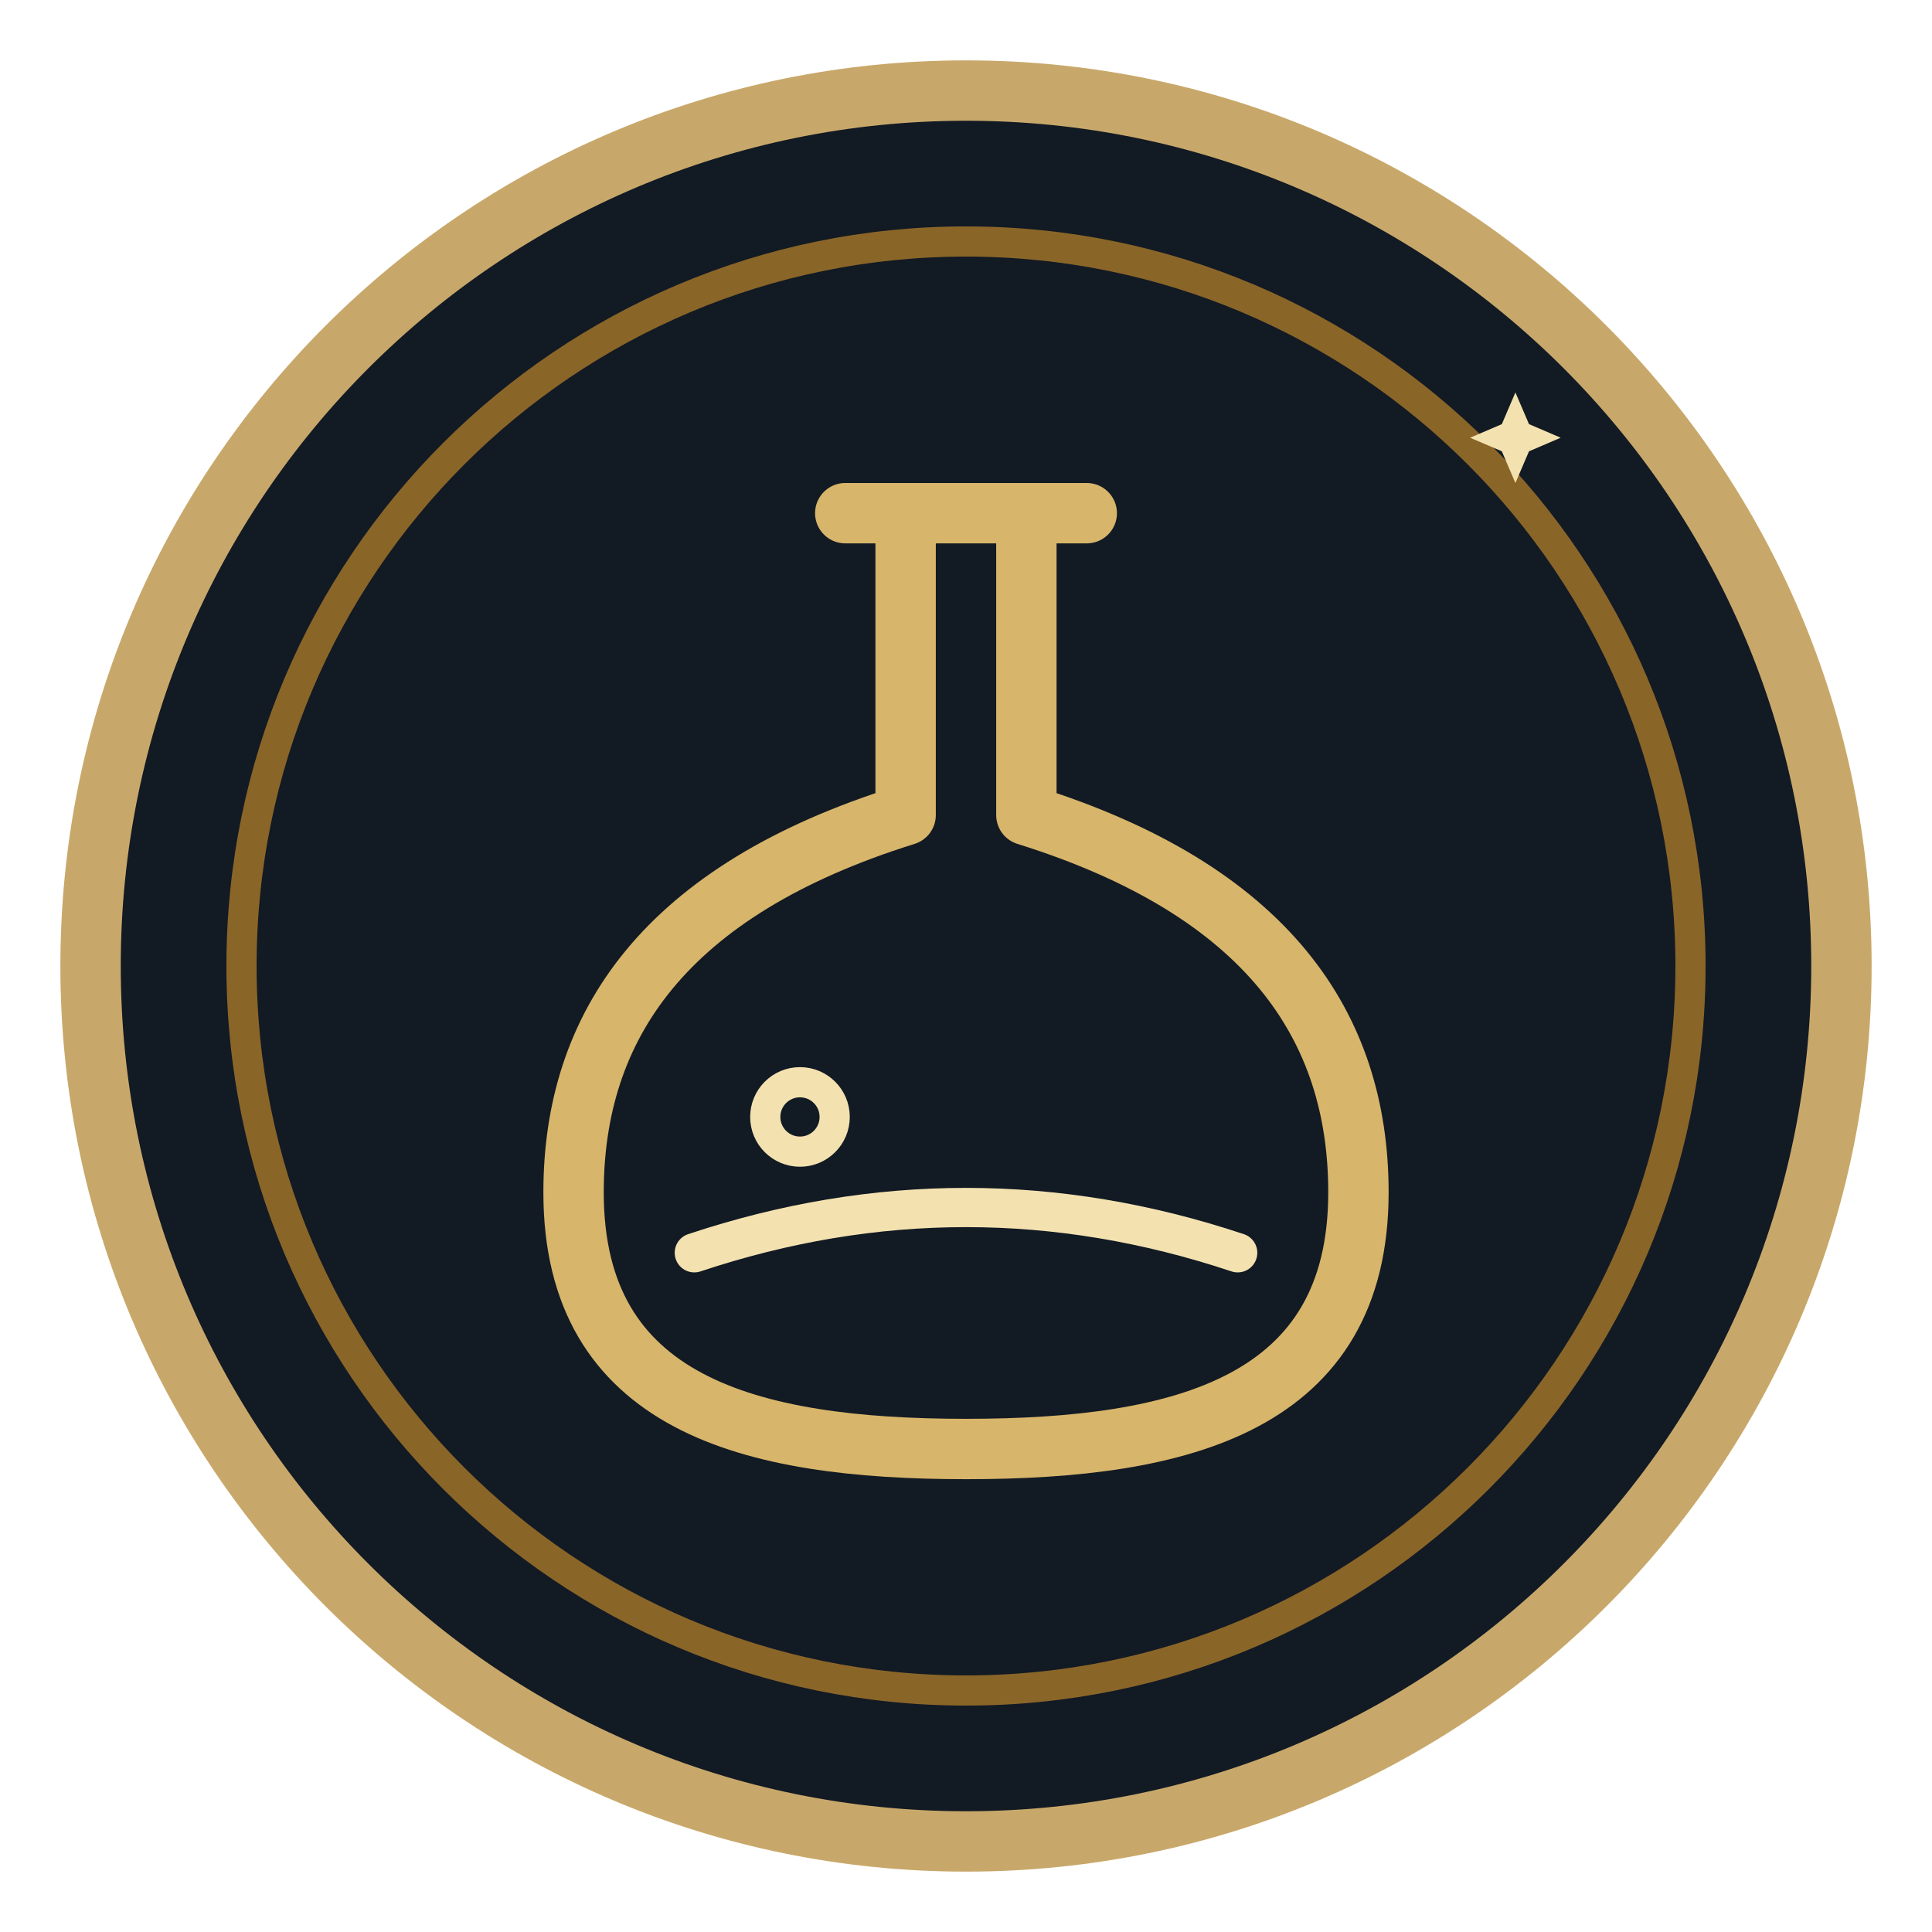
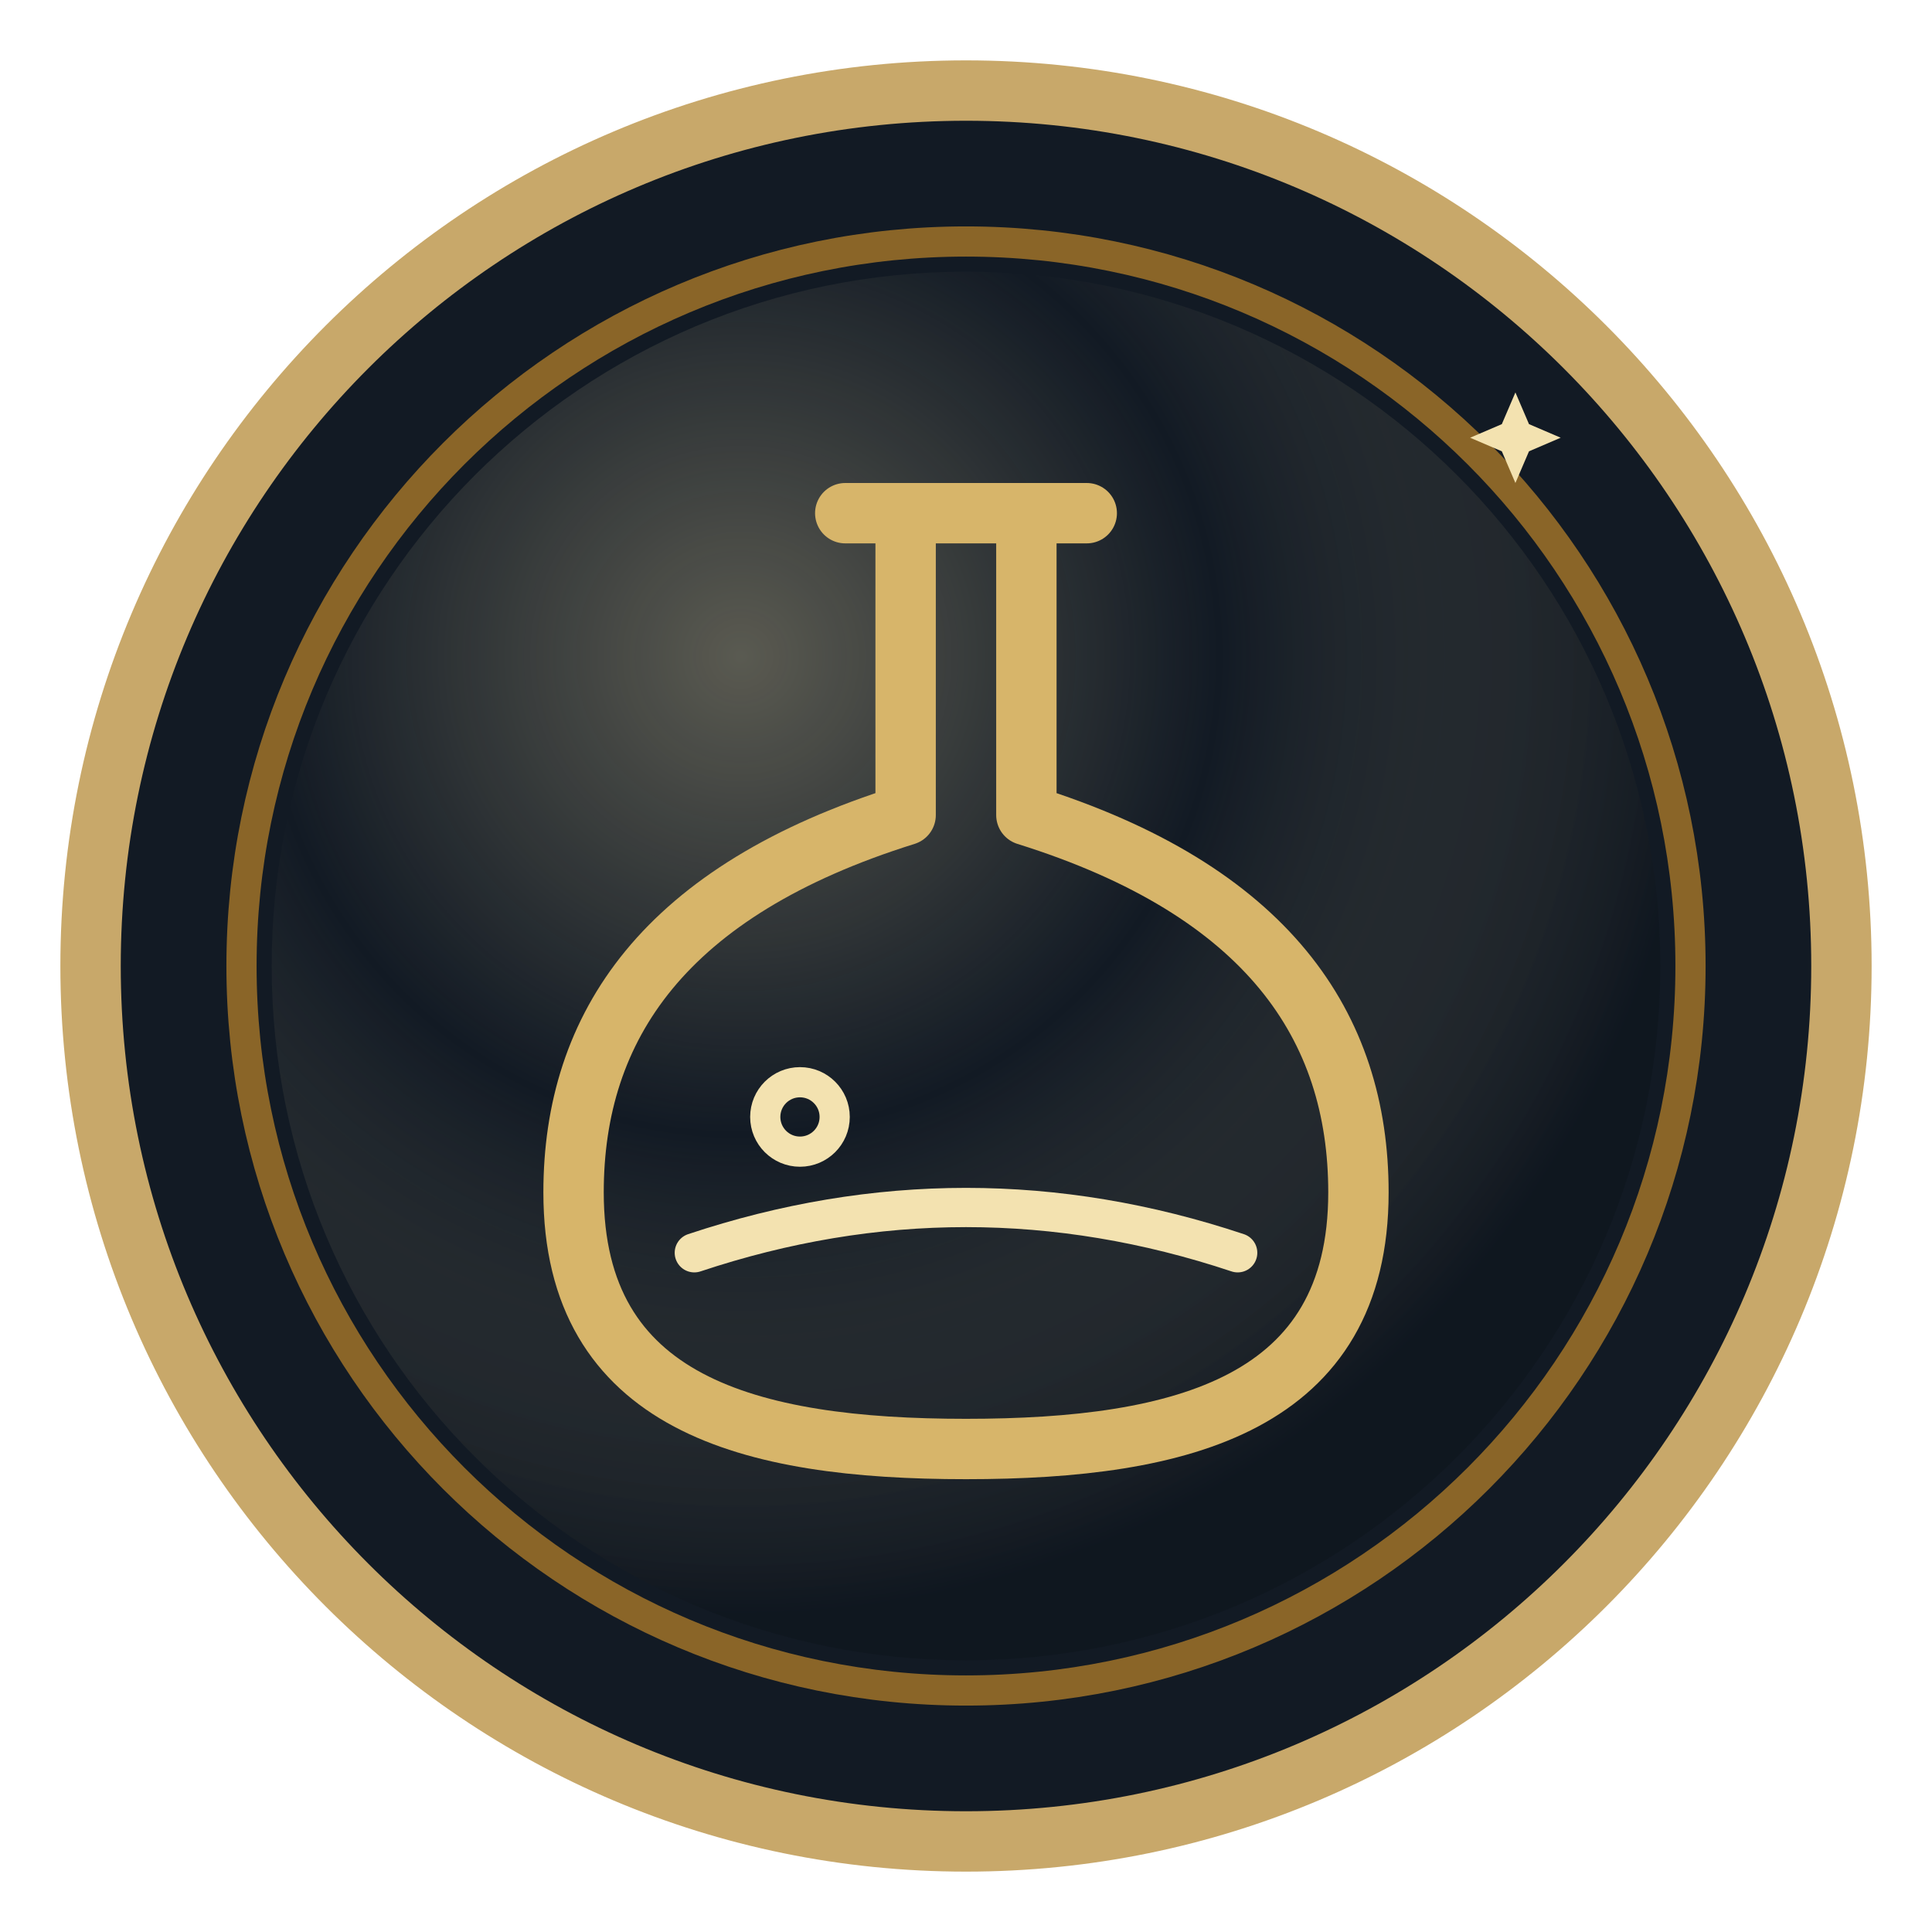
<svg xmlns="http://www.w3.org/2000/svg" viewBox="0 0 64 64">
+   <defs id="lq-grade-defs">
+     <radialGradient id="lq-medal" cx="0.34" cy="0.28" r="0.68">
+       <stop offset="0" stop-color="#f3e2b0" stop-opacity="0.32" />
+       <stop offset="0.5" stop-color="#f3e2b0" stop-opacity="0" />
+       <stop offset="1" stop-color="#0a0f15" stop-opacity="0.32" />
+     </radialGradient>
+   </defs>
  <circle cx="32" cy="32" r="29" fill="#121a24" stroke="#c8a86a" stroke-width="2" />
  <circle cx="32" cy="32" r="24" fill="none" stroke="#8a6528" stroke-width="1" />
+   <circle cx="32" cy="32" r="23" fill="url(#lq-medal)" />
  <path fill="#f3e2b0" d="M50.2 13L50.65 14.05L51.7 14.5L50.65 14.95L50.2 16L49.75 14.95L48.7 14.5L49.75 14.05Z" />
  <g fill="none" stroke="#d7b56a" stroke-width="2" stroke-linecap="round" stroke-linejoin="round">
    <path d="M30 17V27C22 29.5 19 34 19 39.5C19 46.5 24.8 48 32 48C39.2 48 45 46.5 45 39.5C45 34 42 29.5 34 27V17" />
    <path d="M28 17H36" />
  </g>
  <path d="M23 41.5Q32 38.5 41 41.5" fill="none" stroke="#f3e2b0" stroke-width="1.3" stroke-linecap="round" />
  <circle cx="26.5" cy="37" r="1.15" fill="none" stroke="#f3e2b0" stroke-width="1" />
</svg>
